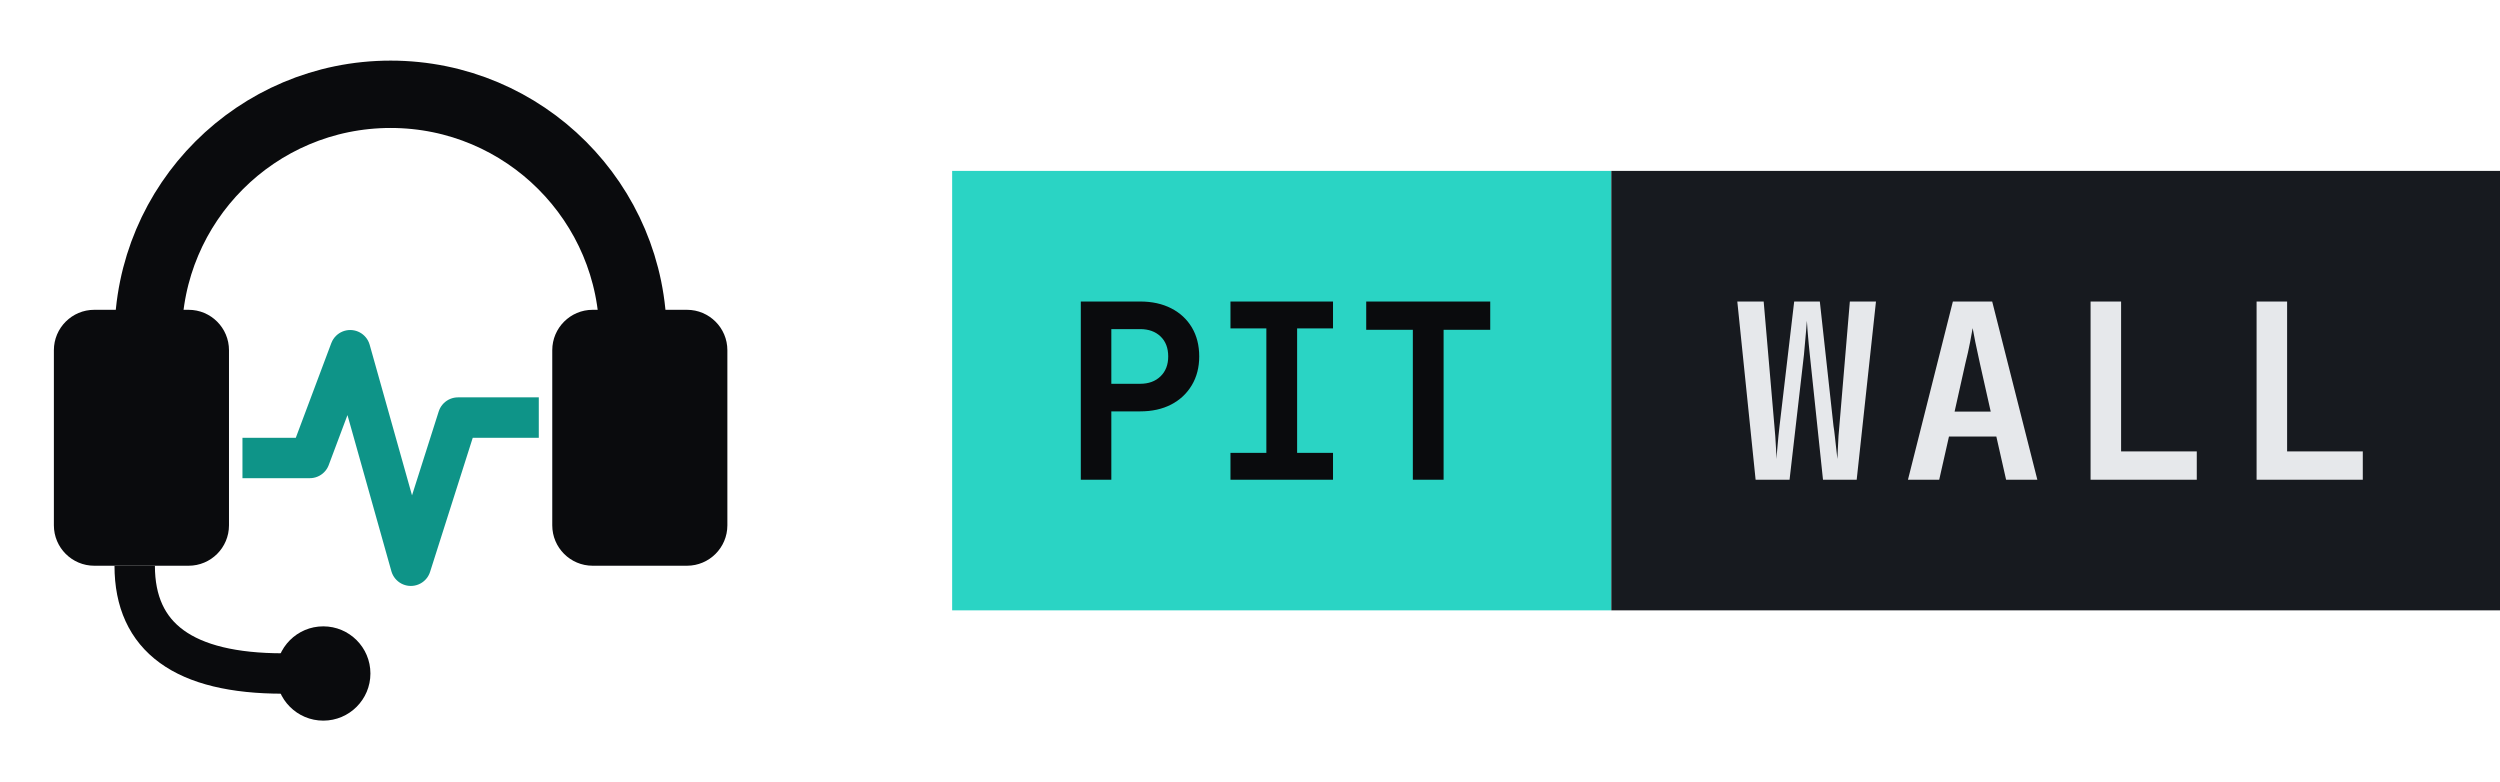
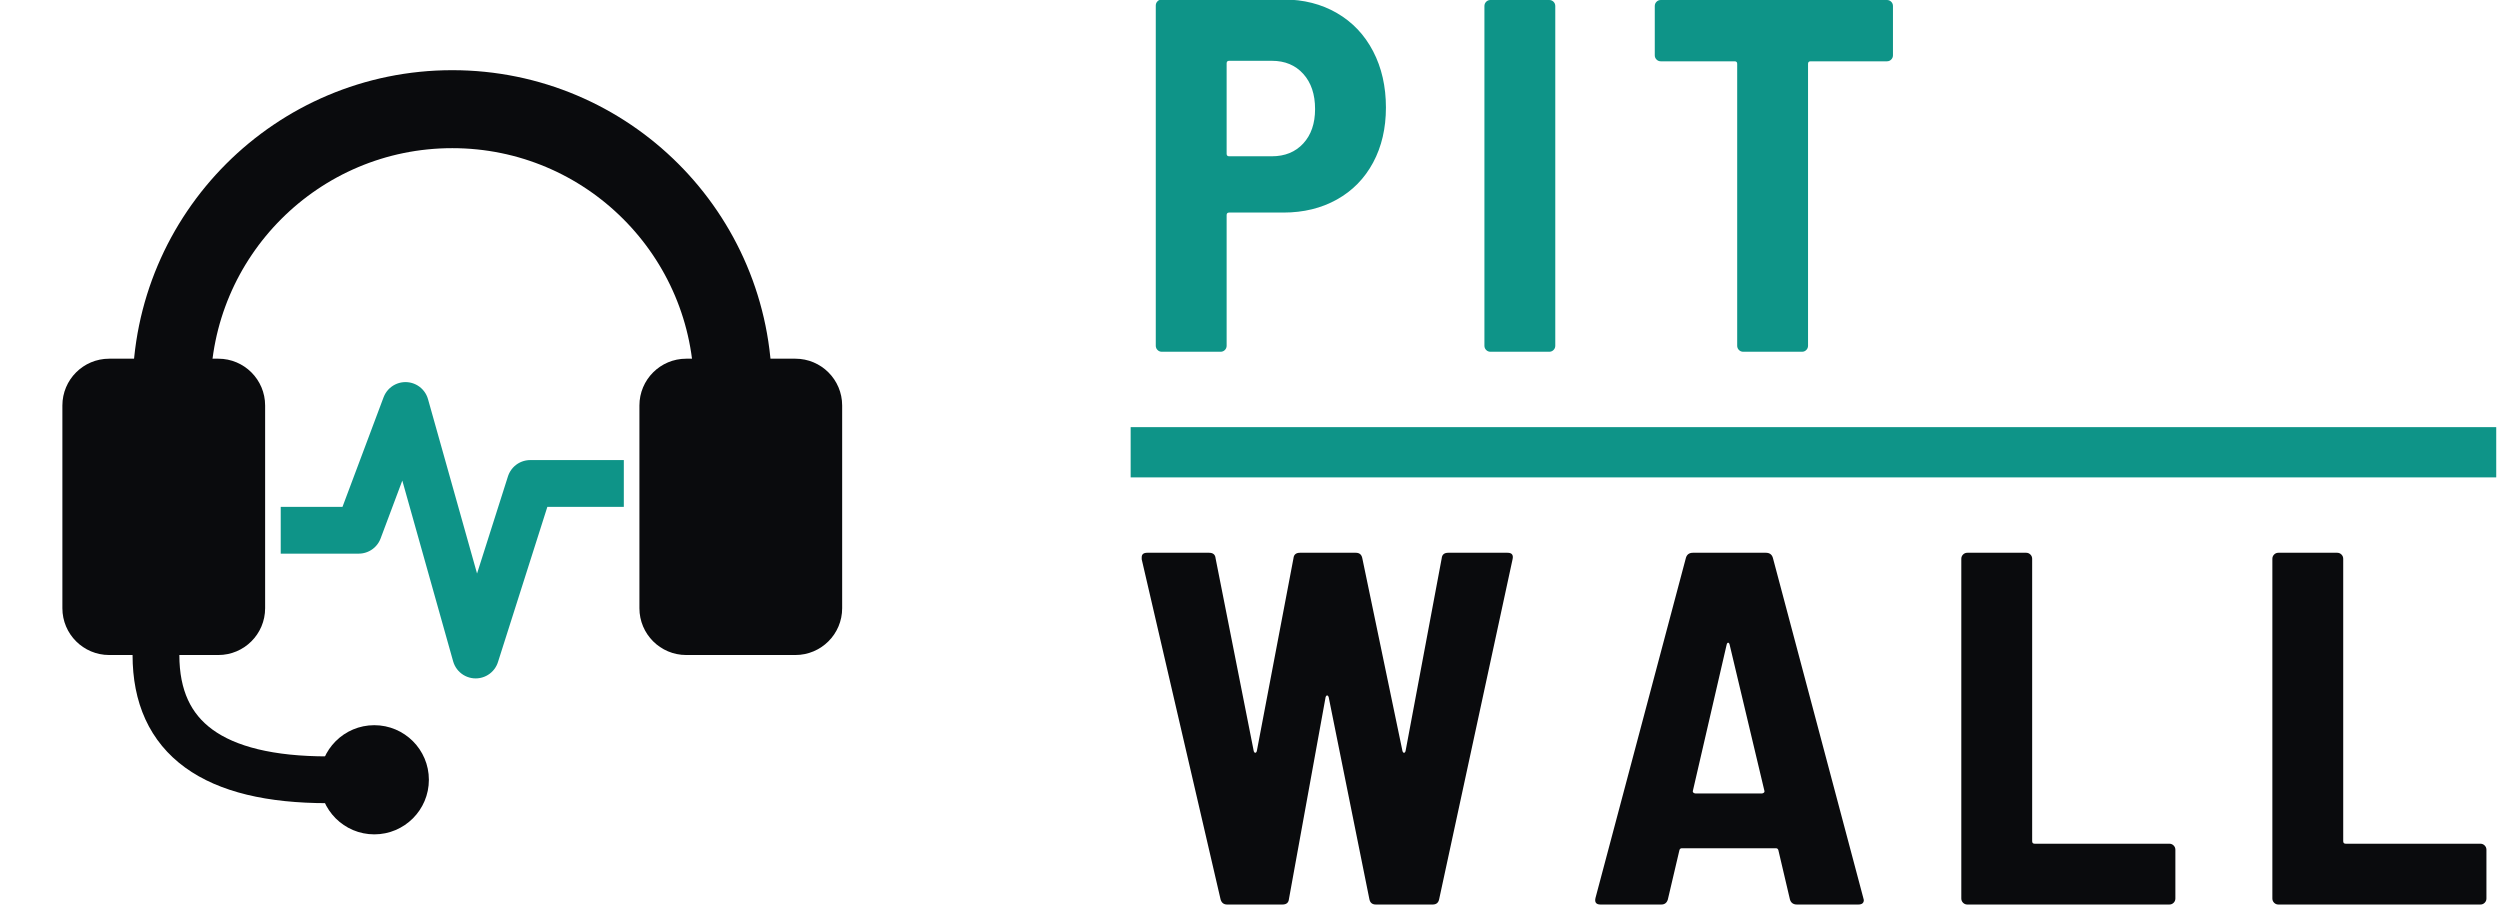
- <svg xmlns="http://www.w3.org/2000/svg" viewBox="0 0 204.8 64" role="img" aria-label="Pit Wall">
-   <svg x="0" y="0" width="64" height="64" viewBox="3 8 58 58">
+ <svg xmlns="http://www.w3.org/2000/svg" viewBox="0 0 199 72" role="img" aria-label="Pit Wall">
+   <g transform="translate(-3.724 -9.931) scale(1.2414)">
    <path d="M14 33A18 18 0 0 1 50 33" fill="none" stroke="#0a0b0d" stroke-width="5" />
    <rect x="7" y="31" width="13" height="19" rx="3" fill="#0a0b0d" />
    <rect x="44" y="31" width="13" height="19" rx="3" fill="#0a0b0d" />
    <path d="M21 42H26L29 34L33.5 50L37 39H43" fill="none" stroke="#0e9488" stroke-width="3" stroke-linejoin="round" />
    <path d="M13 50Q13 58 24 58" fill="none" stroke="#0a0b0d" stroke-width="3" />
    <circle cx="27" cy="58" r="3.5" fill="#0a0b0d" />
-   </svg>
-   <rect x="78" y="14" width="54" height="36" fill="#2ad4c4" />
-   <path fill="#0a0b0d" d="M91.04 39.30L88.54 39.30L88.54 24.70L93.40 24.70Q94.86 24.70 95.95 25.26Q97.04 25.82 97.64 26.83Q98.24 27.84 98.24 29.20L98.24 29.20Q98.24 30.54 97.63 31.56Q97.02 32.58 95.94 33.14Q94.86 33.70 93.40 33.70L93.40 33.70L91.04 33.70L91.04 39.30ZM91.04 26.96L91.04 31.44L93.40 31.44Q94.44 31.44 95.07 30.83Q95.70 30.22 95.70 29.20L95.70 29.20Q95.70 28.16 95.07 27.56Q94.44 26.96 93.40 26.96L93.40 26.96L91.04 26.96ZM109.20 39.30L100.80 39.30L100.80 37.10L103.74 37.10L103.74 26.90L100.80 26.90L100.80 24.70L109.20 24.70L109.20 26.90L106.26 26.90L106.26 37.10L109.20 37.10L109.20 39.30ZM118.26 39.30L115.74 39.30L115.74 27.02L111.92 27.02L111.92 24.70L122.08 24.70L122.08 27.02L118.26 27.02L118.26 39.30Z" />
-   <rect x="132" y="14" width="72.80" height="36" fill="#171a1f" />
-   <path fill="#e6e8eb" d="M146.60 39.30L143.82 39.30L142.32 24.70L144.48 24.70L145.36 34.90Q145.40 35.24 145.43 35.73Q145.46 36.22 145.49 36.72Q145.52 37.22 145.52 37.60L145.52 37.60Q145.56 37.22 145.60 36.72Q145.64 36.22 145.69 35.73Q145.74 35.24 145.78 34.90L145.78 34.90L146.98 24.70L149.08 24.70L150.20 34.90Q150.26 35.24 150.31 35.73Q150.36 36.22 150.42 36.72Q150.48 37.22 150.52 37.60L150.52 37.60Q150.54 37.22 150.56 36.72Q150.58 36.22 150.61 35.73Q150.64 35.24 150.68 34.90L150.68 34.90L151.54 24.70L153.68 24.70L152.10 39.30L149.34 39.30L148.26 29.06Q148.22 28.68 148.17 28.17Q148.12 27.66 148.08 27.15Q148.04 26.64 148.02 26.28L148.02 26.28Q148 26.64 147.95 27.15Q147.90 27.66 147.86 28.17Q147.82 28.68 147.78 29.06L147.78 29.06L146.60 39.30ZM158.86 39.30L156.30 39.30L159.98 24.70L163.20 24.70L166.90 39.30L164.34 39.30L163.54 35.76L159.66 35.76L158.86 39.30ZM161 29.78L160.12 33.72L163.08 33.72L162.20 29.80Q161.98 28.82 161.82 28.03Q161.66 27.24 161.60 26.88L161.60 26.88Q161.54 27.24 161.39 28.03Q161.24 28.82 161 29.78L161 29.78ZM179.96 39.30L171.26 39.30L171.26 24.70L173.76 24.70L173.76 36.98L179.96 36.98L179.96 39.30ZM193.56 39.30L184.86 39.30L184.86 24.70L187.36 24.70L187.36 36.98L193.56 36.98L193.56 39.30Z" />
+   </g>
+   <g transform="translate(90 0)">
+     <path fill="#0e9488" d="M20.32 8.56Q20.32 11.04 19.3 12.94Q18.28 14.84 16.42 15.88Q14.56 16.92 12.16 16.92H7.84Q7.64 16.92 7.64 17.12V27.52Q7.64 27.72 7.5 27.86Q7.36 28 7.16 28H2.48Q2.28 28 2.14 27.86Q2 27.72 2 27.52V0.44Q2 0.24 2.14 0.1Q2.28 -0.04 2.48 -0.04H12.16Q14.56 -0.04 16.42 1.04Q18.28 2.12 19.3 4.08Q20.32 6.04 20.32 8.56ZM14.68 8.68Q14.68 6.92 13.74 5.88Q12.8 4.84 11.24 4.84H7.84Q7.64 4.84 7.64 5.04V12.24Q7.64 12.44 7.84 12.44H11.24Q12.8 12.44 13.74 11.42Q14.68 10.4 14.68 8.68ZM28.16 27.52V0.48Q28.16 0.28 28.3 0.14Q28.44 0 28.64 0H33.32Q33.52 0 33.66 0.14Q33.8 0.28 33.8 0.48V27.52Q33.8 27.72 33.66 27.86Q33.52 28 33.32 28H28.64Q28.44 28 28.3 27.86Q28.16 27.72 28.16 27.52ZM60.68 0.48V4.4Q60.68 4.6 60.54 4.74Q60.4 4.88 60.2 4.88H54.12Q53.92 4.88 53.92 5.08V27.52Q53.92 27.72 53.78 27.86Q53.64 28 53.44 28H48.76Q48.56 28 48.42 27.86Q48.28 27.72 48.28 27.52V5.08Q48.28 4.88 48.08 4.88H42.2Q42 4.88 41.86 4.74Q41.72 4.6 41.72 4.4V0.48Q41.72 0.28 41.86 0.14Q42 0 42.2 0H60.2Q60.4 0 60.54 0.14Q60.68 0.28 60.68 0.48Z" />
+     <rect x="0" y="34" width="108.7" height="4" fill="#0e9488" />
+     <path fill="#0a0b0d" d="M7.16 71.6 0.88 44.52V44.36Q0.88 44 1.32 44H6.24Q6.72 44 6.76 44.44L9.8 59.8Q9.84 59.92 9.92 59.92Q10 59.92 10.04 59.8L12.96 44.44Q13 44 13.48 44H17.92Q18.36 44 18.44 44.44L21.64 59.8Q21.68 59.92 21.76 59.92Q21.84 59.92 21.88 59.8L24.76 44.44Q24.8 44 25.28 44H30Q30.52 44 30.4 44.52L24.56 71.56Q24.48 72 24.04 72H19.52Q19.08 72 19 71.56L15.76 55.48Q15.72 55.36 15.64 55.36Q15.56 55.36 15.52 55.48L12.6 71.56Q12.56 72 12.08 72H7.68Q7.28 72 7.16 71.6ZM52.48 71.6 51.56 67.68Q51.52 67.52 51.36 67.52H43.88Q43.72 67.52 43.68 67.68L42.76 71.6Q42.64 72 42.24 72H37.4Q36.88 72 37 71.48L44.2 44.4Q44.32 44 44.76 44H50.56Q51 44 51.12 44.4L58.32 71.48L58.36 71.64Q58.36 72 57.92 72H53.04Q52.6 72 52.48 71.6ZM44.96 63.16H50.24Q50.32 63.16 50.4 63.1Q50.48 63.04 50.44 62.92L47.68 51.32Q47.64 51.16 47.56 51.16Q47.48 51.16 47.44 51.32L44.76 62.92Q44.72 63.04 44.8 63.1Q44.88 63.16 44.96 63.16ZM66.12 71.52V44.48Q66.12 44.28 66.26 44.14Q66.4 44 66.6 44H71.28Q71.48 44 71.62 44.14Q71.76 44.28 71.76 44.48V66.96Q71.76 67.16 71.96 67.16H82.68Q82.88 67.16 83.02 67.3Q83.16 67.44 83.16 67.64V71.52Q83.16 71.72 83.02 71.86Q82.88 72 82.68 72H66.6Q66.4 72 66.26 71.86Q66.12 71.72 66.12 71.52ZM90.88 71.52V44.48Q90.88 44.28 91.02 44.14Q91.16 44 91.36 44H96.04Q96.24 44 96.38 44.14Q96.52 44.28 96.52 44.48V66.96Q96.52 67.16 96.72 67.16H107.44Q107.64 67.16 107.78 67.3Q107.92 67.44 107.92 67.64V71.52Q107.92 71.72 107.78 71.86Q107.64 72 107.44 72H91.36Q91.16 72 91.02 71.86Q90.88 71.72 90.88 71.52Z" />
+   </g>
</svg>
